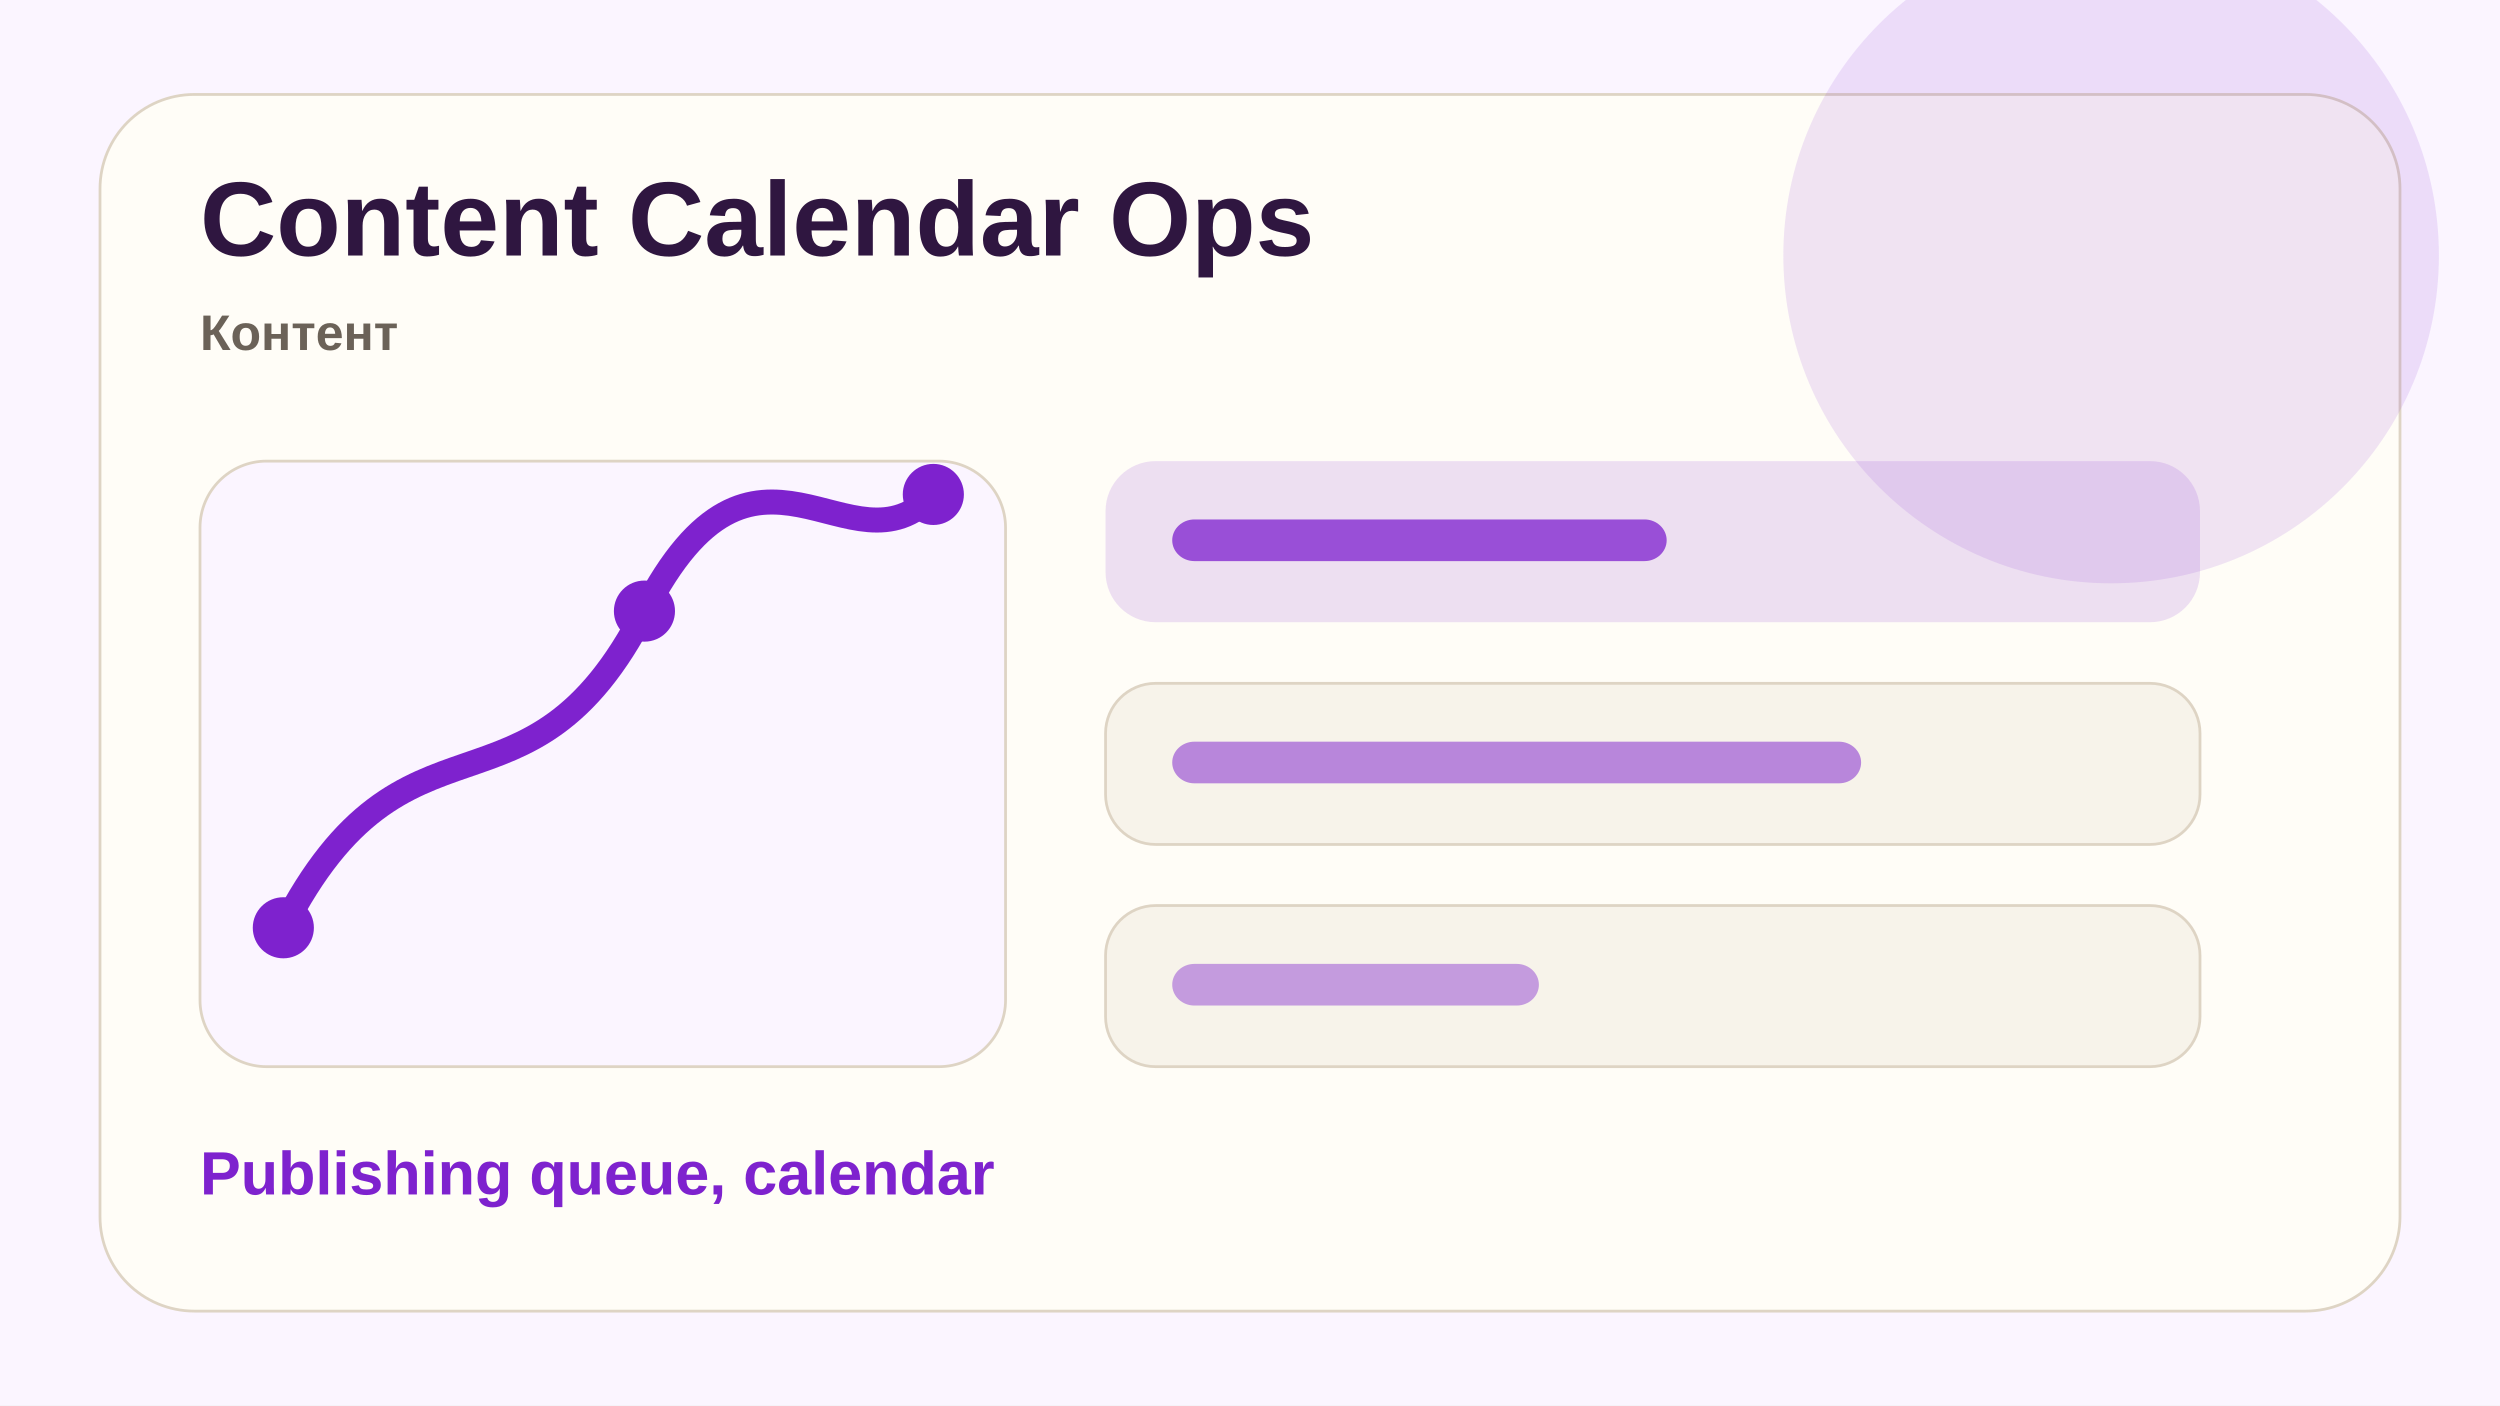
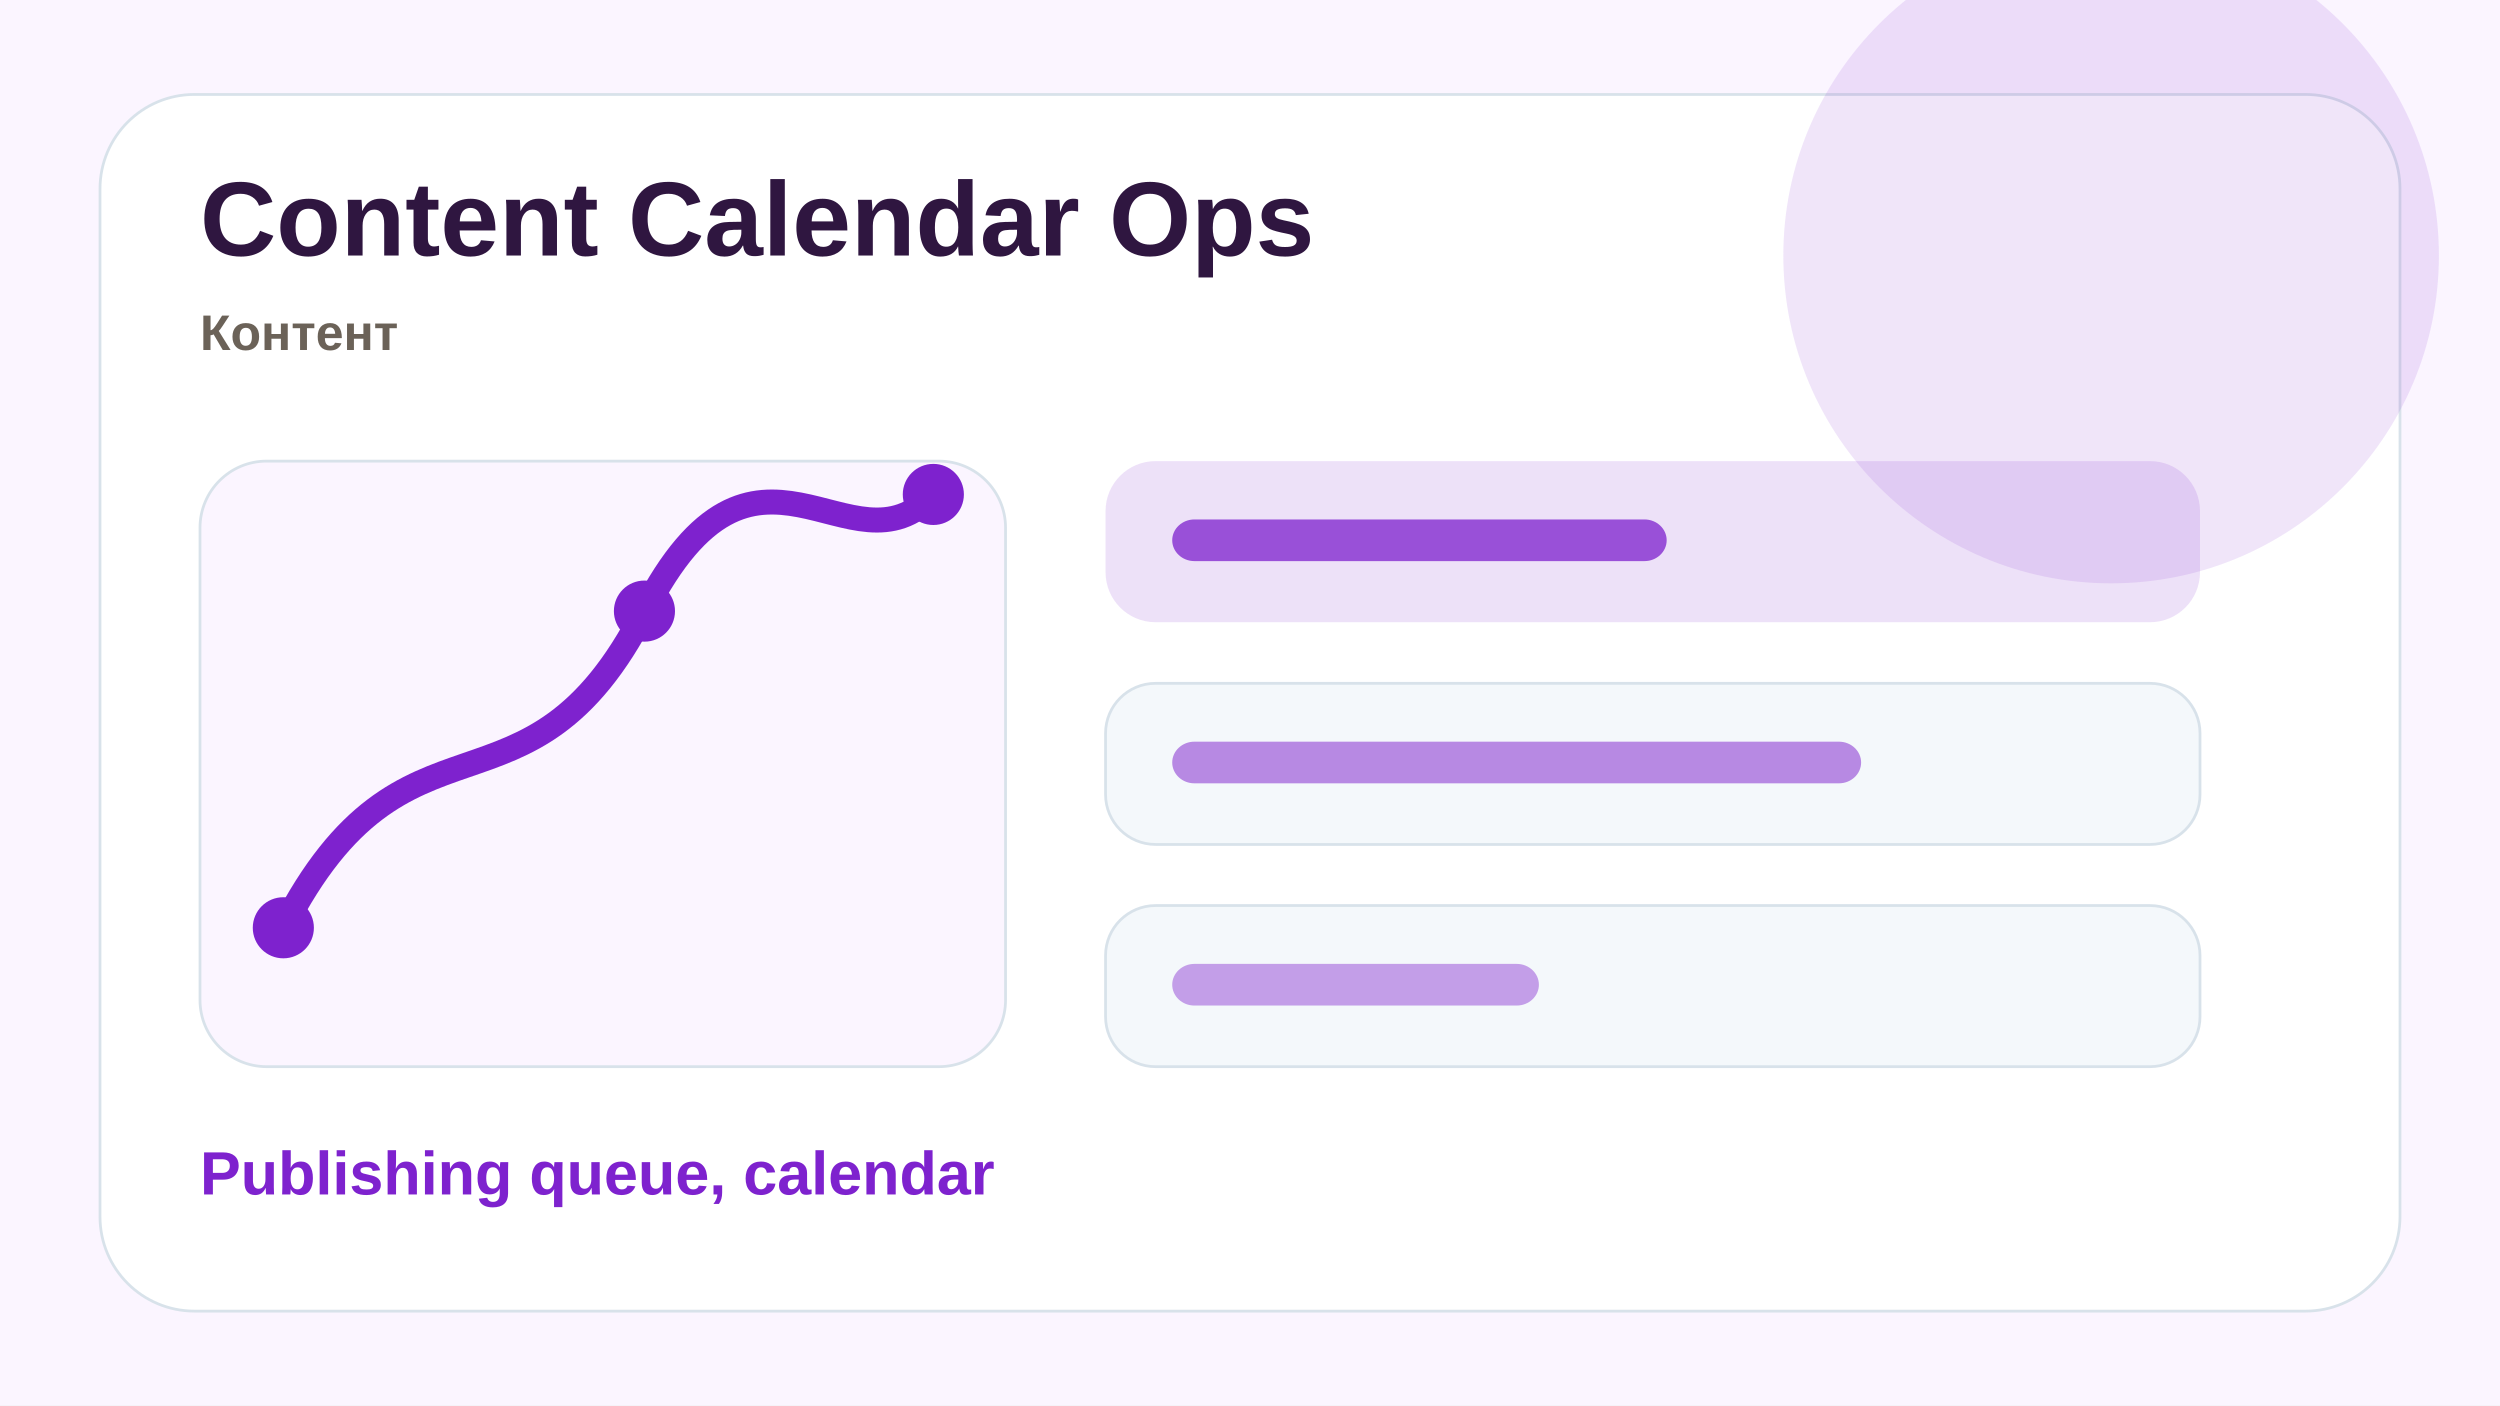
<svg xmlns="http://www.w3.org/2000/svg" width="900" height="506" viewBox="0 0 900 506">
  <rect width="900" height="506" fill="#fbf5ff" />
-   <rect x="36" y="34" width="828" height="438" rx="34" fill="#fffdf7" stroke="#ded4c4" />
+   <rect x="36" y="34" width="828" height="438" rx="34" fill="#ffffff" stroke="#d8e2ea" />
  <circle cx="760" cy="92" r="118" fill="#7e22ce" opacity=".12" />
  <text x="72" y="92" fill="#2f1640" font-family="Arial" font-size="38" font-weight="900">Content Calendar Ops</text>
  <text x="72" y="126" fill="#6b6258" font-family="Arial" font-size="18" font-weight="700">Контент</text>
-   <rect x="72" y="166" width="290" height="218" rx="24" fill="#fbf5ff" stroke="#ded4c4" />
+   <rect x="72" y="166" width="290" height="218" rx="24" fill="#fbf5ff" stroke="#d8e2ea" />
  <rect x="398" y="166" width="394" height="58" rx="18" fill="#7e22ce" opacity=".14" />
  <rect x="422" y="187" width="178" height="15" rx="8" fill="#7e22ce" opacity=".76" />
-   <rect x="398" y="246" width="394" height="58" rx="18" fill="#f7f3ea" stroke="#ded4c4" />
+   <rect x="398" y="246" width="394" height="58" rx="18" fill="#f4f8fb" stroke="#d8e2ea" />
  <rect x="422" y="267" width="248" height="15" rx="8" fill="#7e22ce" opacity=".52" />
-   <rect x="398" y="326" width="394" height="58" rx="18" fill="#f7f3ea" stroke="#ded4c4" />
+   <rect x="398" y="326" width="394" height="58" rx="18" fill="#f4f8fb" stroke="#d8e2ea" />
  <rect x="422" y="347" width="132" height="15" rx="8" fill="#7e22ce" opacity=".42" />
  <path d="M102 334 C146 248 190 302 232 220 C272 142 306 210 336 178" fill="none" stroke="#7e22ce" stroke-width="9" stroke-linecap="round" />
  <circle cx="102" cy="334" r="11" fill="#7e22ce" />
  <circle cx="232" cy="220" r="11" fill="#7e22ce" />
  <circle cx="336" cy="178" r="11" fill="#7e22ce" />
  <text x="72" y="430" fill="#7e22ce" font-family="Arial" font-size="22" font-weight="900">Publishing queue, calendar</text>
</svg>
